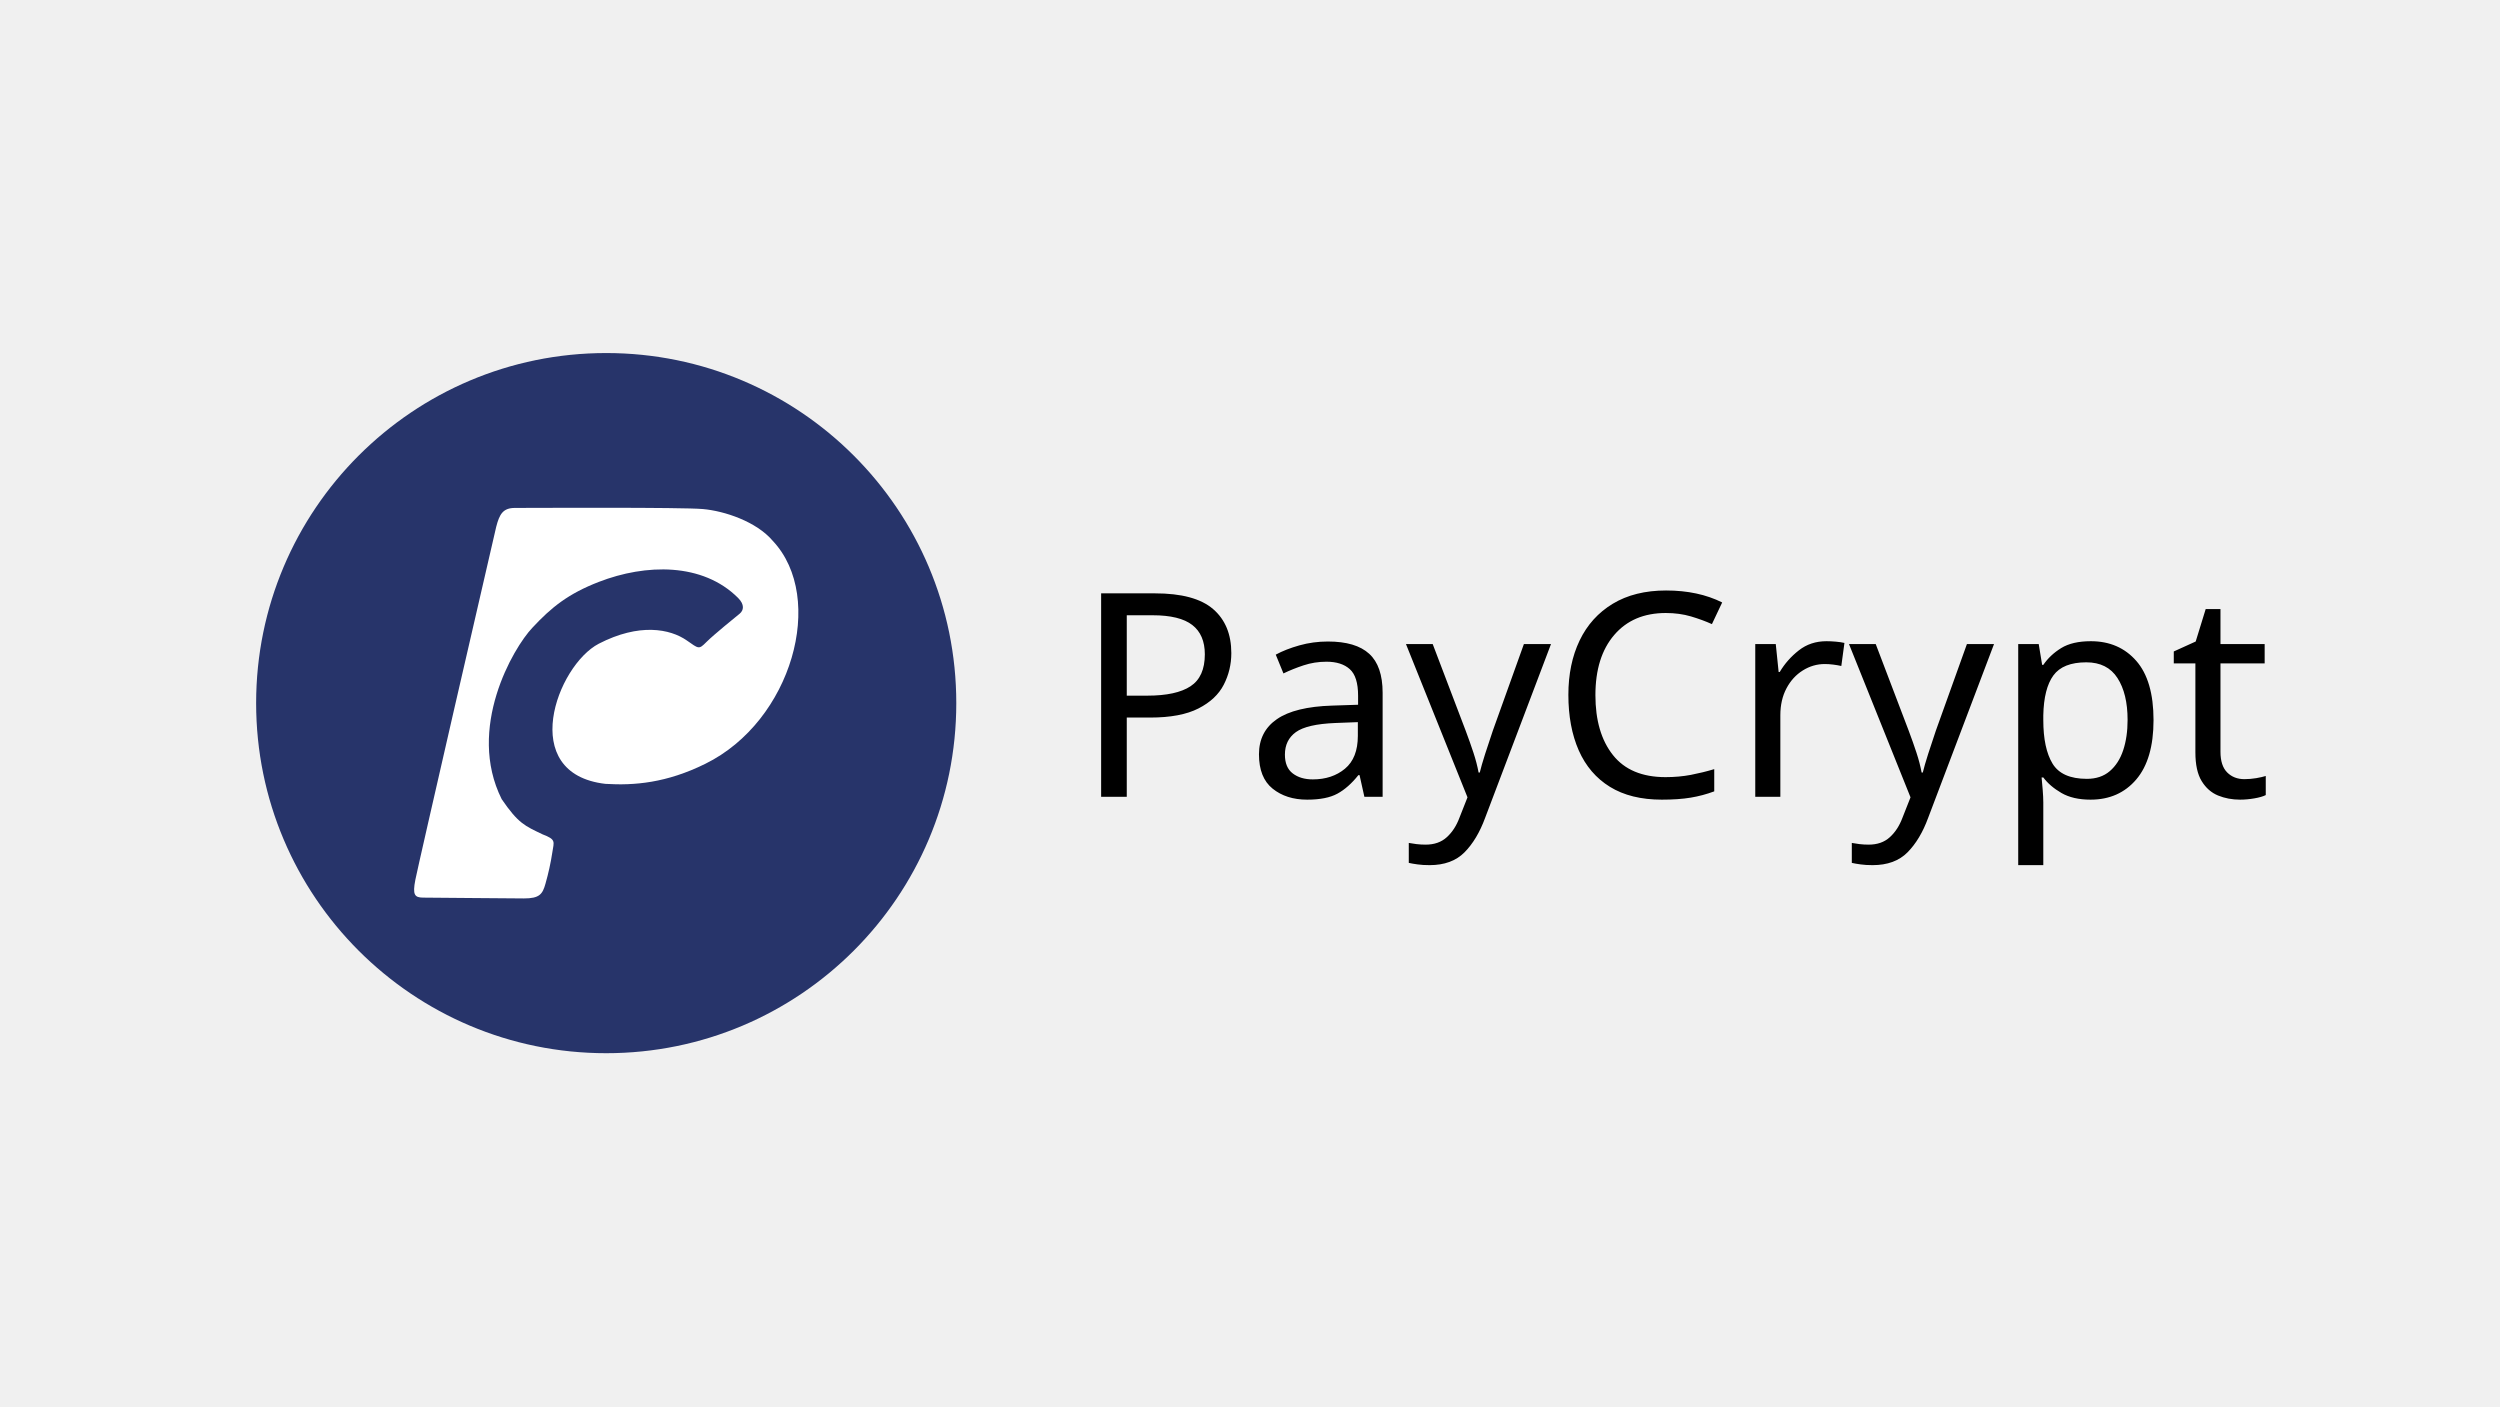
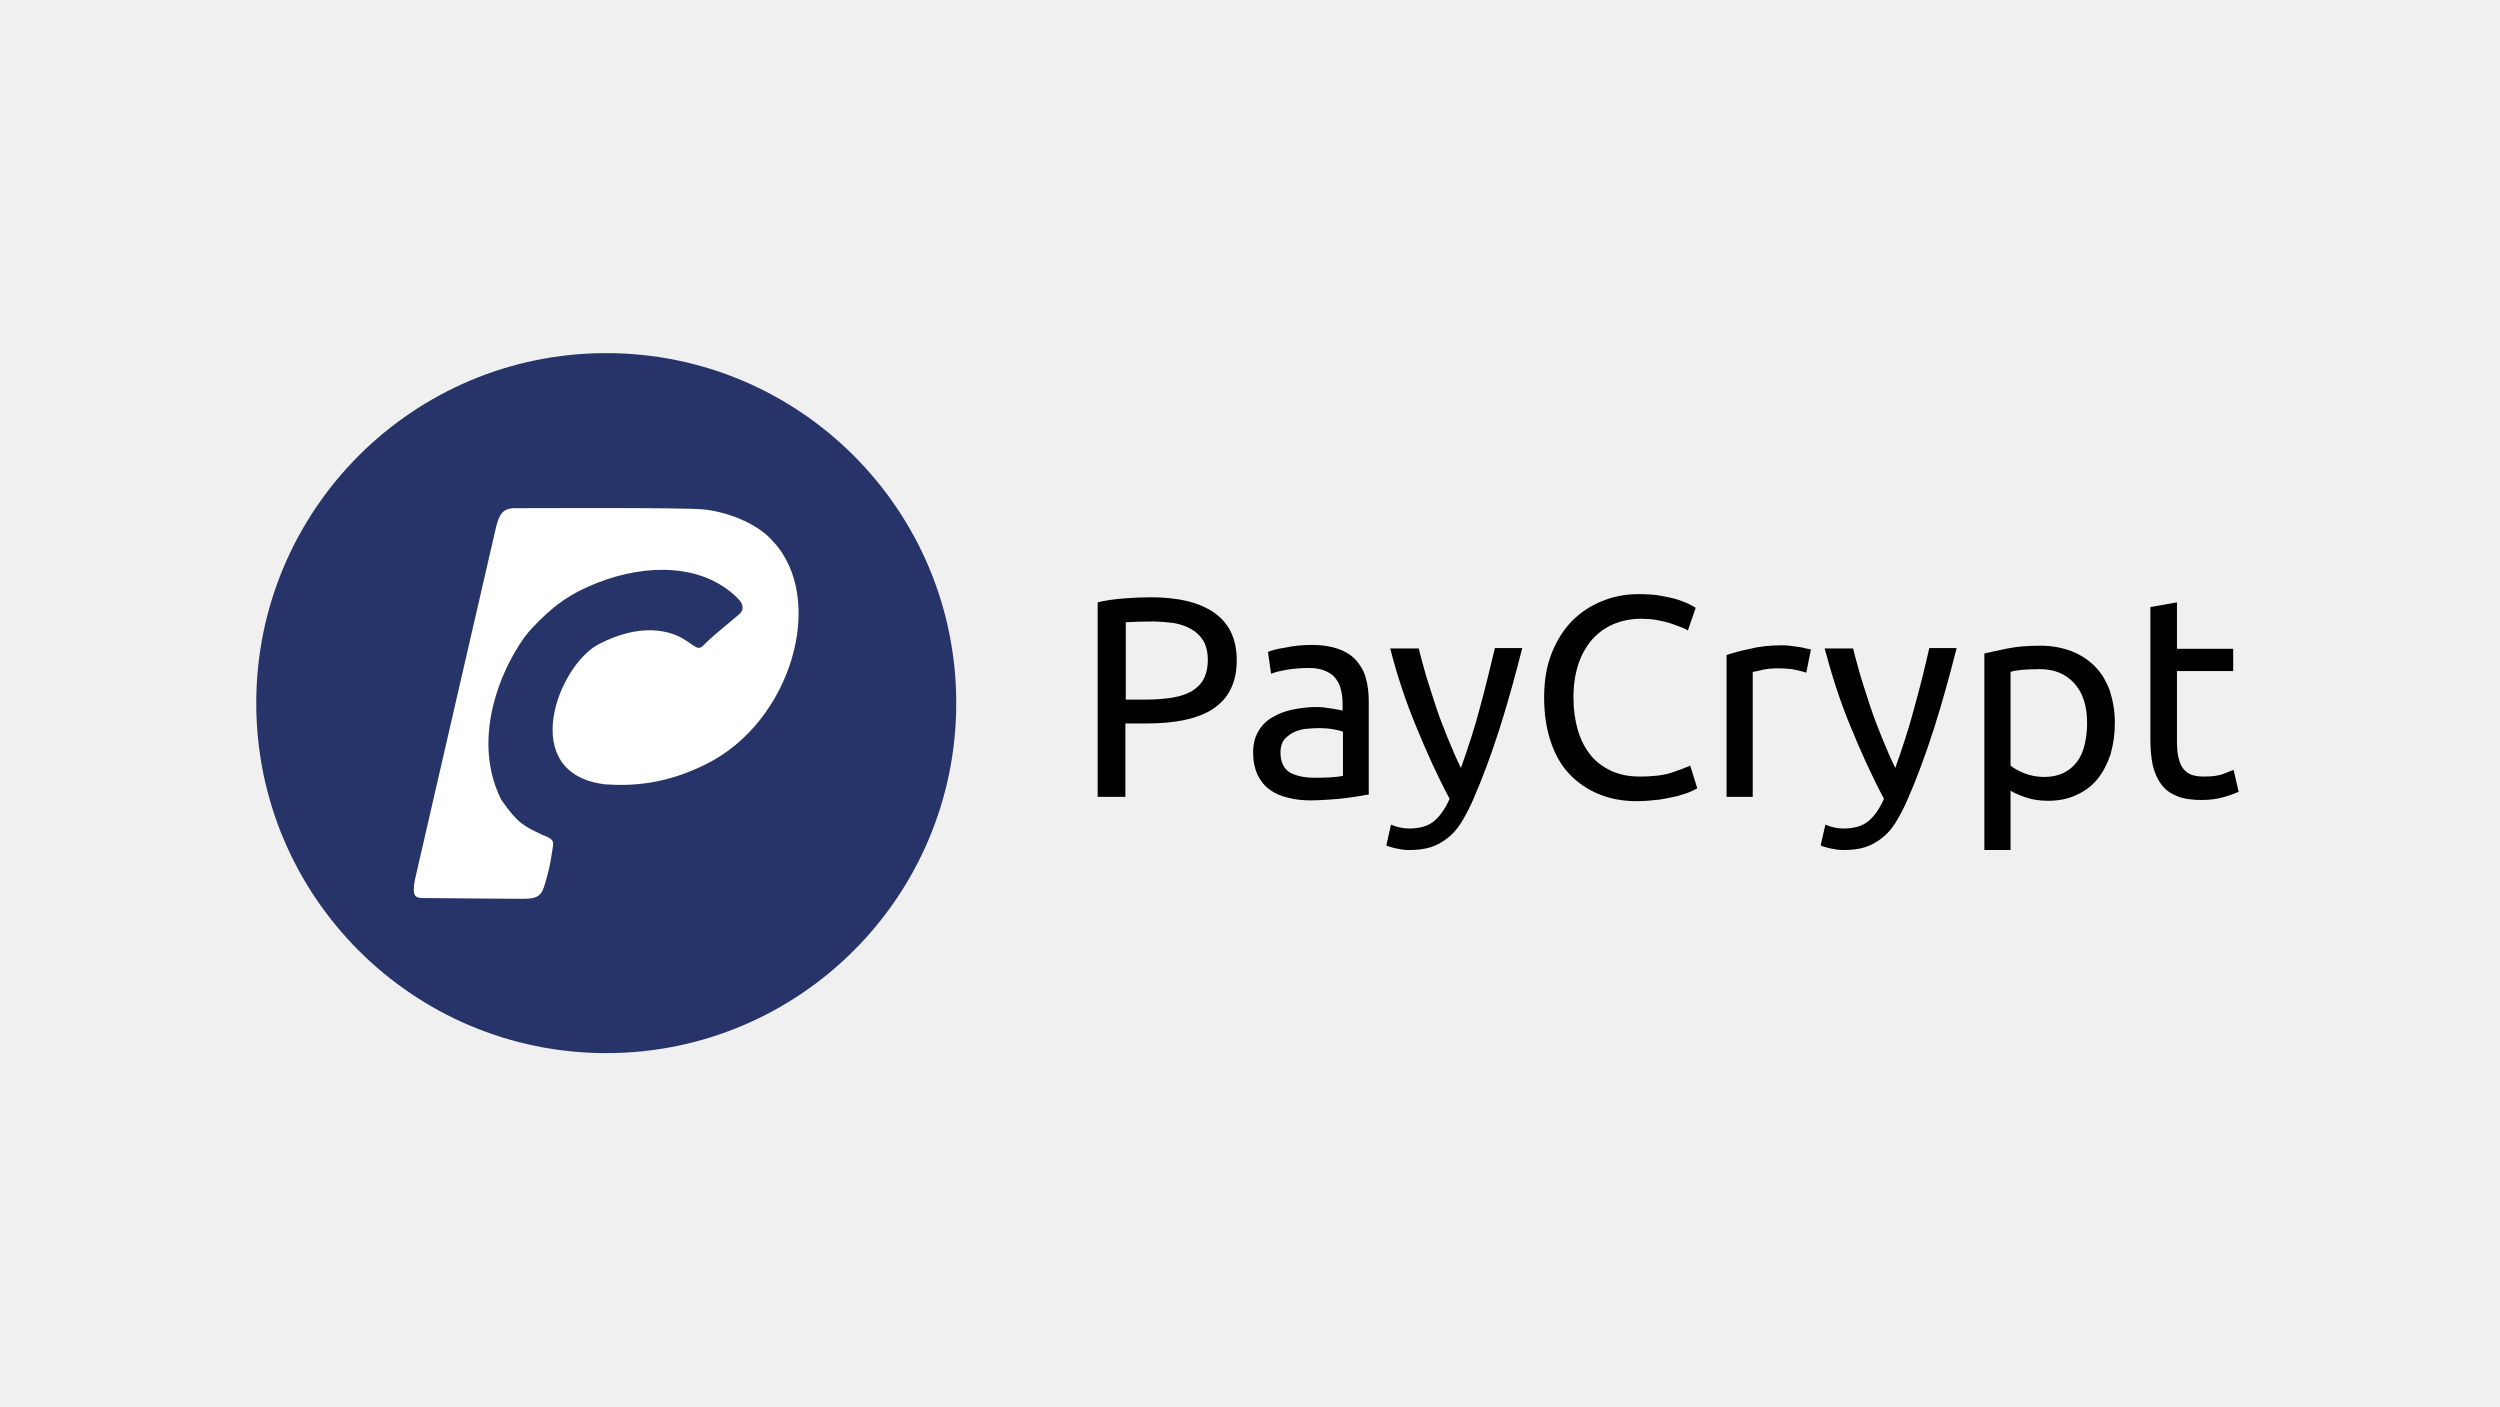
<svg xmlns="http://www.w3.org/2000/svg" version="1.1" id="Layer_1" x="0px" y="0px" viewBox="0 0 640 360" style="enable-background:new 0 0 640 360;" xml:space="preserve">
  <style type="text/css">
- 	.st0{font-family:'Ubuntu-Regular';}
- 	.st1{font-size:72.935px;}
- 	.st2{fill:#27346A;}
- 	.st3{fill:#FFFFFF;}
+ 	.st0{enable-background:new    ;}
+ 	.st1{fill:#27346A;}
+ 	.st2{fill:#FFFFFF;}
</style>
  <g>
-     <text transform="matrix(1 0 0 1 274.8116 203.9773)" class="st0 st1">PayCrypt</text>
+     <g class="st0">
+       <path d="M294.5,152.9c7.1,0,12.6,1.3,16.4,4c3.8,2.7,5.7,6.7,5.7,12.1c0,2.9-0.5,5.4-1.6,7.5c-1,2.1-2.6,3.7-4.5,5    c-2,1.3-4.4,2.2-7.2,2.8c-2.8,0.6-6,0.9-9.6,0.9h-5.6V204h-7.1v-49.8c2-0.5,4.2-0.8,6.7-1C290.2,153,292.5,152.9,294.5,152.9z     M295.1,159.1c-3,0-5.3,0.1-6.9,0.2v19.8h5.3c2.4,0,4.6-0.2,6.6-0.5c1.9-0.3,3.6-0.9,4.9-1.6c1.3-0.8,2.4-1.8,3.1-3.1    c0.7-1.3,1.1-3,1.1-5c0-1.9-0.4-3.5-1.1-4.8c-0.8-1.3-1.8-2.3-3.1-3c-1.3-0.8-2.8-1.3-4.5-1.6C298.8,159.3,297,159.1,295.1,159.1z    " />
+       <path d="M335.9,165.1c2.7,0,5,0.4,6.9,1.1c1.9,0.7,3.4,1.7,4.5,3c1.1,1.3,2,2.8,2.4,4.6c0.5,1.8,0.7,3.7,0.7,5.9v23.7    c-0.6,0.1-1.4,0.2-2.4,0.4c-1,0.2-2.2,0.3-3.5,0.5s-2.7,0.3-4.3,0.4c-1.5,0.1-3.1,0.2-4.6,0.2c-2.1,0-4.1-0.2-5.9-0.7    c-1.8-0.4-3.4-1.1-4.7-2.1c-1.3-0.9-2.3-2.2-3.1-3.8c-0.7-1.6-1.1-3.4-1.1-5.6c0-2.1,0.4-3.9,1.3-5.4c0.8-1.5,2-2.7,3.5-3.6    c1.5-0.9,3.2-1.6,5.1-2c1.9-0.4,4-0.7,6.1-0.7c0.7,0,1.4,0,2.1,0.1c0.7,0.1,1.4,0.2,2.1,0.3c0.7,0.1,1.2,0.2,1.7,0.3    c0.5,0.1,0.8,0.2,1,0.2V180c0-1.1-0.1-2.2-0.4-3.3c-0.2-1.1-0.7-2.1-1.3-2.9c-0.6-0.9-1.5-1.5-2.6-2s-2.5-0.8-4.3-0.8    c-2.2,0-4.2,0.2-5.9,0.5c-1.7,0.3-2.9,0.6-3.8,1l-0.8-5.6c0.9-0.4,2.3-0.8,4.4-1.1C331.3,165.3,333.5,165.1,335.9,165.1z     M336.4,199.1c1.6,0,3,0,4.3-0.1c1.2-0.1,2.3-0.2,3.1-0.4v-11.3c-0.5-0.2-1.3-0.4-2.4-0.6c-1.1-0.2-2.4-0.3-4-0.3    c-1,0-2.1,0.1-3.2,0.2c-1.1,0.1-2.2,0.5-3.1,0.9c-0.9,0.5-1.7,1.1-2.4,1.9c-0.6,0.8-0.9,1.9-0.9,3.2c0,2.4,0.8,4.1,2.3,5.1    C331.7,198.6,333.8,199.1,336.4,199.1z" />
+       <path d="M356.1,211.1c0.5,0.2,1.2,0.5,2.1,0.7s1.7,0.3,2.5,0.3c2.7,0,4.8-0.6,6.3-1.8c1.5-1.2,2.9-3.1,4.1-5.8    c-3.1-5.8-5.9-12-8.6-18.6c-2.7-6.5-4.9-13.2-6.6-19.9h7.3c0.5,2.2,1.2,4.5,1.9,7.1c0.8,2.5,1.6,5.1,2.5,7.8c0.9,2.7,1.9,5.3,3,8    c1.1,2.7,2.2,5.3,3.4,7.7c1.8-5.1,3.5-10.2,4.8-15.2c1.4-5,2.6-10.2,3.9-15.5h7c-1.8,7.1-3.7,14-5.8,20.6    c-2.1,6.6-4.4,12.8-6.9,18.5c-1,2.2-2,4.1-3,5.7c-1,1.6-2.2,2.9-3.5,3.9c-1.3,1-2.7,1.8-4.3,2.3c-1.6,0.5-3.4,0.7-5.4,0.7    c-0.5,0-1.1,0-1.7-0.1c-0.6-0.1-1.2-0.2-1.7-0.3c-0.6-0.1-1.1-0.3-1.5-0.4c-0.5-0.1-0.8-0.3-1-0.4L356.1,211.1z" />
+       <path d="M419,205.1c-3.5,0-6.8-0.6-9.7-1.8c-2.9-1.2-5.4-2.9-7.5-5.1c-2.1-2.2-3.7-5-4.8-8.3c-1.1-3.3-1.7-7-1.7-11.3    s0.6-8,1.9-11.3c1.3-3.3,3-6,5.2-8.3c2.2-2.2,4.7-3.9,7.7-5.1c2.9-1.2,6-1.8,9.3-1.8c2.1,0,4,0.1,5.7,0.4c1.7,0.3,3.1,0.6,4.4,1    c1.2,0.4,2.2,0.8,3,1.2c0.8,0.4,1.3,0.7,1.6,0.9l-2,5.8c-0.4-0.3-1.1-0.6-1.9-0.9c-0.8-0.3-1.8-0.7-2.8-1c-1-0.3-2.2-0.6-3.4-0.8    c-1.2-0.2-2.5-0.3-3.8-0.3c-2.7,0-5.1,0.5-7.2,1.4c-2.1,0.9-4,2.3-5.5,4c-1.5,1.8-2.7,3.9-3.5,6.4c-0.8,2.5-1.2,5.3-1.2,8.4    c0,3,0.4,5.8,1.1,8.2c0.7,2.5,1.8,4.6,3.2,6.4c1.4,1.8,3.2,3.1,5.3,4.1c2.1,1,4.6,1.5,7.4,1.5c3.3,0,6-0.3,8.1-1    c2.1-0.7,3.7-1.3,4.8-1.8l1.8,5.8c-0.3,0.2-0.9,0.5-1.8,0.9c-0.9,0.4-2,0.7-3.3,1.1c-1.3,0.3-2.8,0.6-4.6,0.9    C422.9,204.9,421,205.1,419,205.1z" />
+       <path d="M456.1,165.2c0.6,0,1.3,0,2,0.1c0.8,0.1,1.5,0.2,2.2,0.3c0.7,0.1,1.4,0.2,2,0.4c0.6,0.1,1.1,0.2,1.3,0.3l-1.2,5.9    c-0.5-0.2-1.4-0.4-2.7-0.7c-1.2-0.3-2.8-0.4-4.8-0.4c-1.3,0-2.5,0.1-3.8,0.4c-1.2,0.3-2.1,0.5-2.4,0.5V204H442v-36.3    c1.6-0.6,3.6-1.1,6-1.6C450.4,165.5,453.1,165.2,456.1,165.2z" />
+       <path d="M467.3,211.1c0.5,0.2,1.2,0.5,2.1,0.7c0.8,0.2,1.7,0.3,2.5,0.3c2.7,0,4.8-0.6,6.3-1.8c1.5-1.2,2.9-3.1,4.1-5.8    c-3.1-5.8-5.9-12-8.6-18.6c-2.7-6.5-4.8-13.2-6.6-19.9h7.3c0.5,2.2,1.2,4.5,1.9,7.1c0.8,2.5,1.6,5.1,2.5,7.8c0.9,2.7,1.9,5.3,3,8    c1.1,2.7,2.2,5.3,3.4,7.7c1.8-5.1,3.5-10.2,4.8-15.2c1.4-5,2.7-10.2,3.9-15.5h7c-1.8,7.1-3.7,14-5.8,20.6    c-2.1,6.6-4.4,12.8-6.9,18.5c-1,2.2-2,4.1-3,5.7c-1,1.6-2.2,2.9-3.5,3.9c-1.3,1-2.7,1.8-4.3,2.3c-1.6,0.5-3.4,0.7-5.4,0.7    c-0.5,0-1.1,0-1.7-0.1c-0.6-0.1-1.2-0.2-1.7-0.3c-0.6-0.1-1.1-0.3-1.5-0.4c-0.5-0.1-0.8-0.3-1-0.4L467.3,211.1z" />
+       <path d="M541.4,185.1c0,2.9-0.4,5.5-1.1,8c-0.8,2.4-1.9,4.5-3.3,6.3c-1.5,1.8-3.2,3.1-5.4,4.1c-2.1,1-4.5,1.5-7.3,1.5    c-2.2,0-4.1-0.3-5.8-0.9s-2.9-1.1-3.8-1.7v15.2H508v-50.3c1.6-0.4,3.6-0.8,6-1.3c2.4-0.5,5.2-0.7,8.4-0.7c2.9,0,5.5,0.5,7.9,1.4    c2.3,0.9,4.3,2.2,6,3.9c1.7,1.7,2.9,3.8,3.8,6.2C540.9,179.3,541.4,182,541.4,185.1z M534.3,185.1c0-4.4-1.1-7.8-3.3-10.2    c-2.2-2.4-5.1-3.6-8.8-3.6c-2,0-3.6,0.1-4.8,0.2c-1.1,0.1-2.1,0.3-2.7,0.5V196c0.8,0.7,2,1.3,3.6,2c1.6,0.6,3.3,0.9,5.1,0.9    c1.9,0,3.6-0.4,5-1.1c1.4-0.7,2.5-1.7,3.4-2.9c0.9-1.2,1.5-2.7,1.9-4.4C534.1,188.8,534.3,187,534.3,185.1z" />
+       <path d="M557.3,166.1h14.4v5.7h-14.4v17.5c0,1.9,0.1,3.5,0.4,4.7c0.3,1.2,0.7,2.2,1.3,2.9c0.6,0.7,1.3,1.2,2.2,1.5    c0.9,0.3,1.9,0.4,3.1,0.4c2,0,3.7-0.2,4.9-0.7c1.2-0.5,2.1-0.8,2.6-1l1.3,5.6c-0.7,0.3-1.9,0.8-3.6,1.3c-1.7,0.5-3.6,0.8-5.8,0.8    c-2.6,0-4.7-0.3-6.4-1s-3-1.6-4-3c-1-1.3-1.7-2.9-2.2-4.9c-0.4-1.9-0.6-4.1-0.6-6.7v-33.8l6.8-1.2V166.1z" />
+     </g>
    <g>
-       <circle class="st2" cx="155.19" cy="180" r="89.62" />
-       <path class="st3" d="M127.03,134.86c0.84-3.24,1.73-4.83,4.8-4.83c5.3,0,42.7-0.2,48.15,0.29c5.45,0.49,13.65,3.17,17.87,8.16    c13.69,14.59,4.9,46.15-17.3,57.06c-9.93,4.91-18.19,5.58-25.56,5.13c-22.65-2.62-12.44-30.3-1.7-35.88    c10.38-5.36,18.25-3.81,22.52-0.84c3.08,2.14,3.06,2.39,5.02,0.42c1.97-1.97,7.53-6.44,8.54-7.28s1.3-2.3-0.42-4.02    c-9.08-9.08-23.63-8.76-35.66-4.1c-7.82,3.03-12.14,6.5-16.99,11.72c-4.97,5.22-16.91,25.81-7.87,43.89    c4.27,6.25,5.94,6.84,10.46,9.01c3.52,1.34,2.93,1.84,2.51,4.6c-0.42,2.76-1,5.36-1.76,8.04c-0.75,2.68-1.51,3.77-5.52,3.77    c-4.02,0-23.48-0.21-25.74-0.21s-2.8-0.71-2.05-4.56C107.08,221.38,125.2,142.62,127.03,134.86z" />
+       <circle class="st1" cx="155.2" cy="180" r="89.6" />
+       <path class="st2" d="M127,134.9c0.8-3.2,1.7-4.8,4.8-4.8c5.3,0,42.7-0.2,48.2,0.3c5.4,0.5,13.6,3.2,17.9,8.2    c13.7,14.6,4.9,46.2-17.3,57.1c-9.9,4.9-18.2,5.6-25.6,5.1c-22.6-2.6-12.4-30.3-1.7-35.9c10.4-5.4,18.2-3.8,22.5-0.8    c3.1,2.1,3.1,2.4,5,0.4c2-2,7.5-6.4,8.5-7.3s1.3-2.3-0.4-4c-9.1-9.1-23.6-8.8-35.7-4.1c-7.8,3-12.1,6.5-17,11.7    c-5,5.2-16.9,25.8-7.9,43.9c4.3,6.2,5.9,6.8,10.5,9c3.5,1.3,2.9,1.8,2.5,4.6c-0.4,2.8-1,5.4-1.8,8c-0.8,2.7-1.5,3.8-5.5,3.8    c-4,0-23.5-0.2-25.7-0.2s-2.8-0.7-2.1-4.6C107.1,221.4,125.2,142.6,127,134.9z" />
    </g>
  </g>
</svg>
